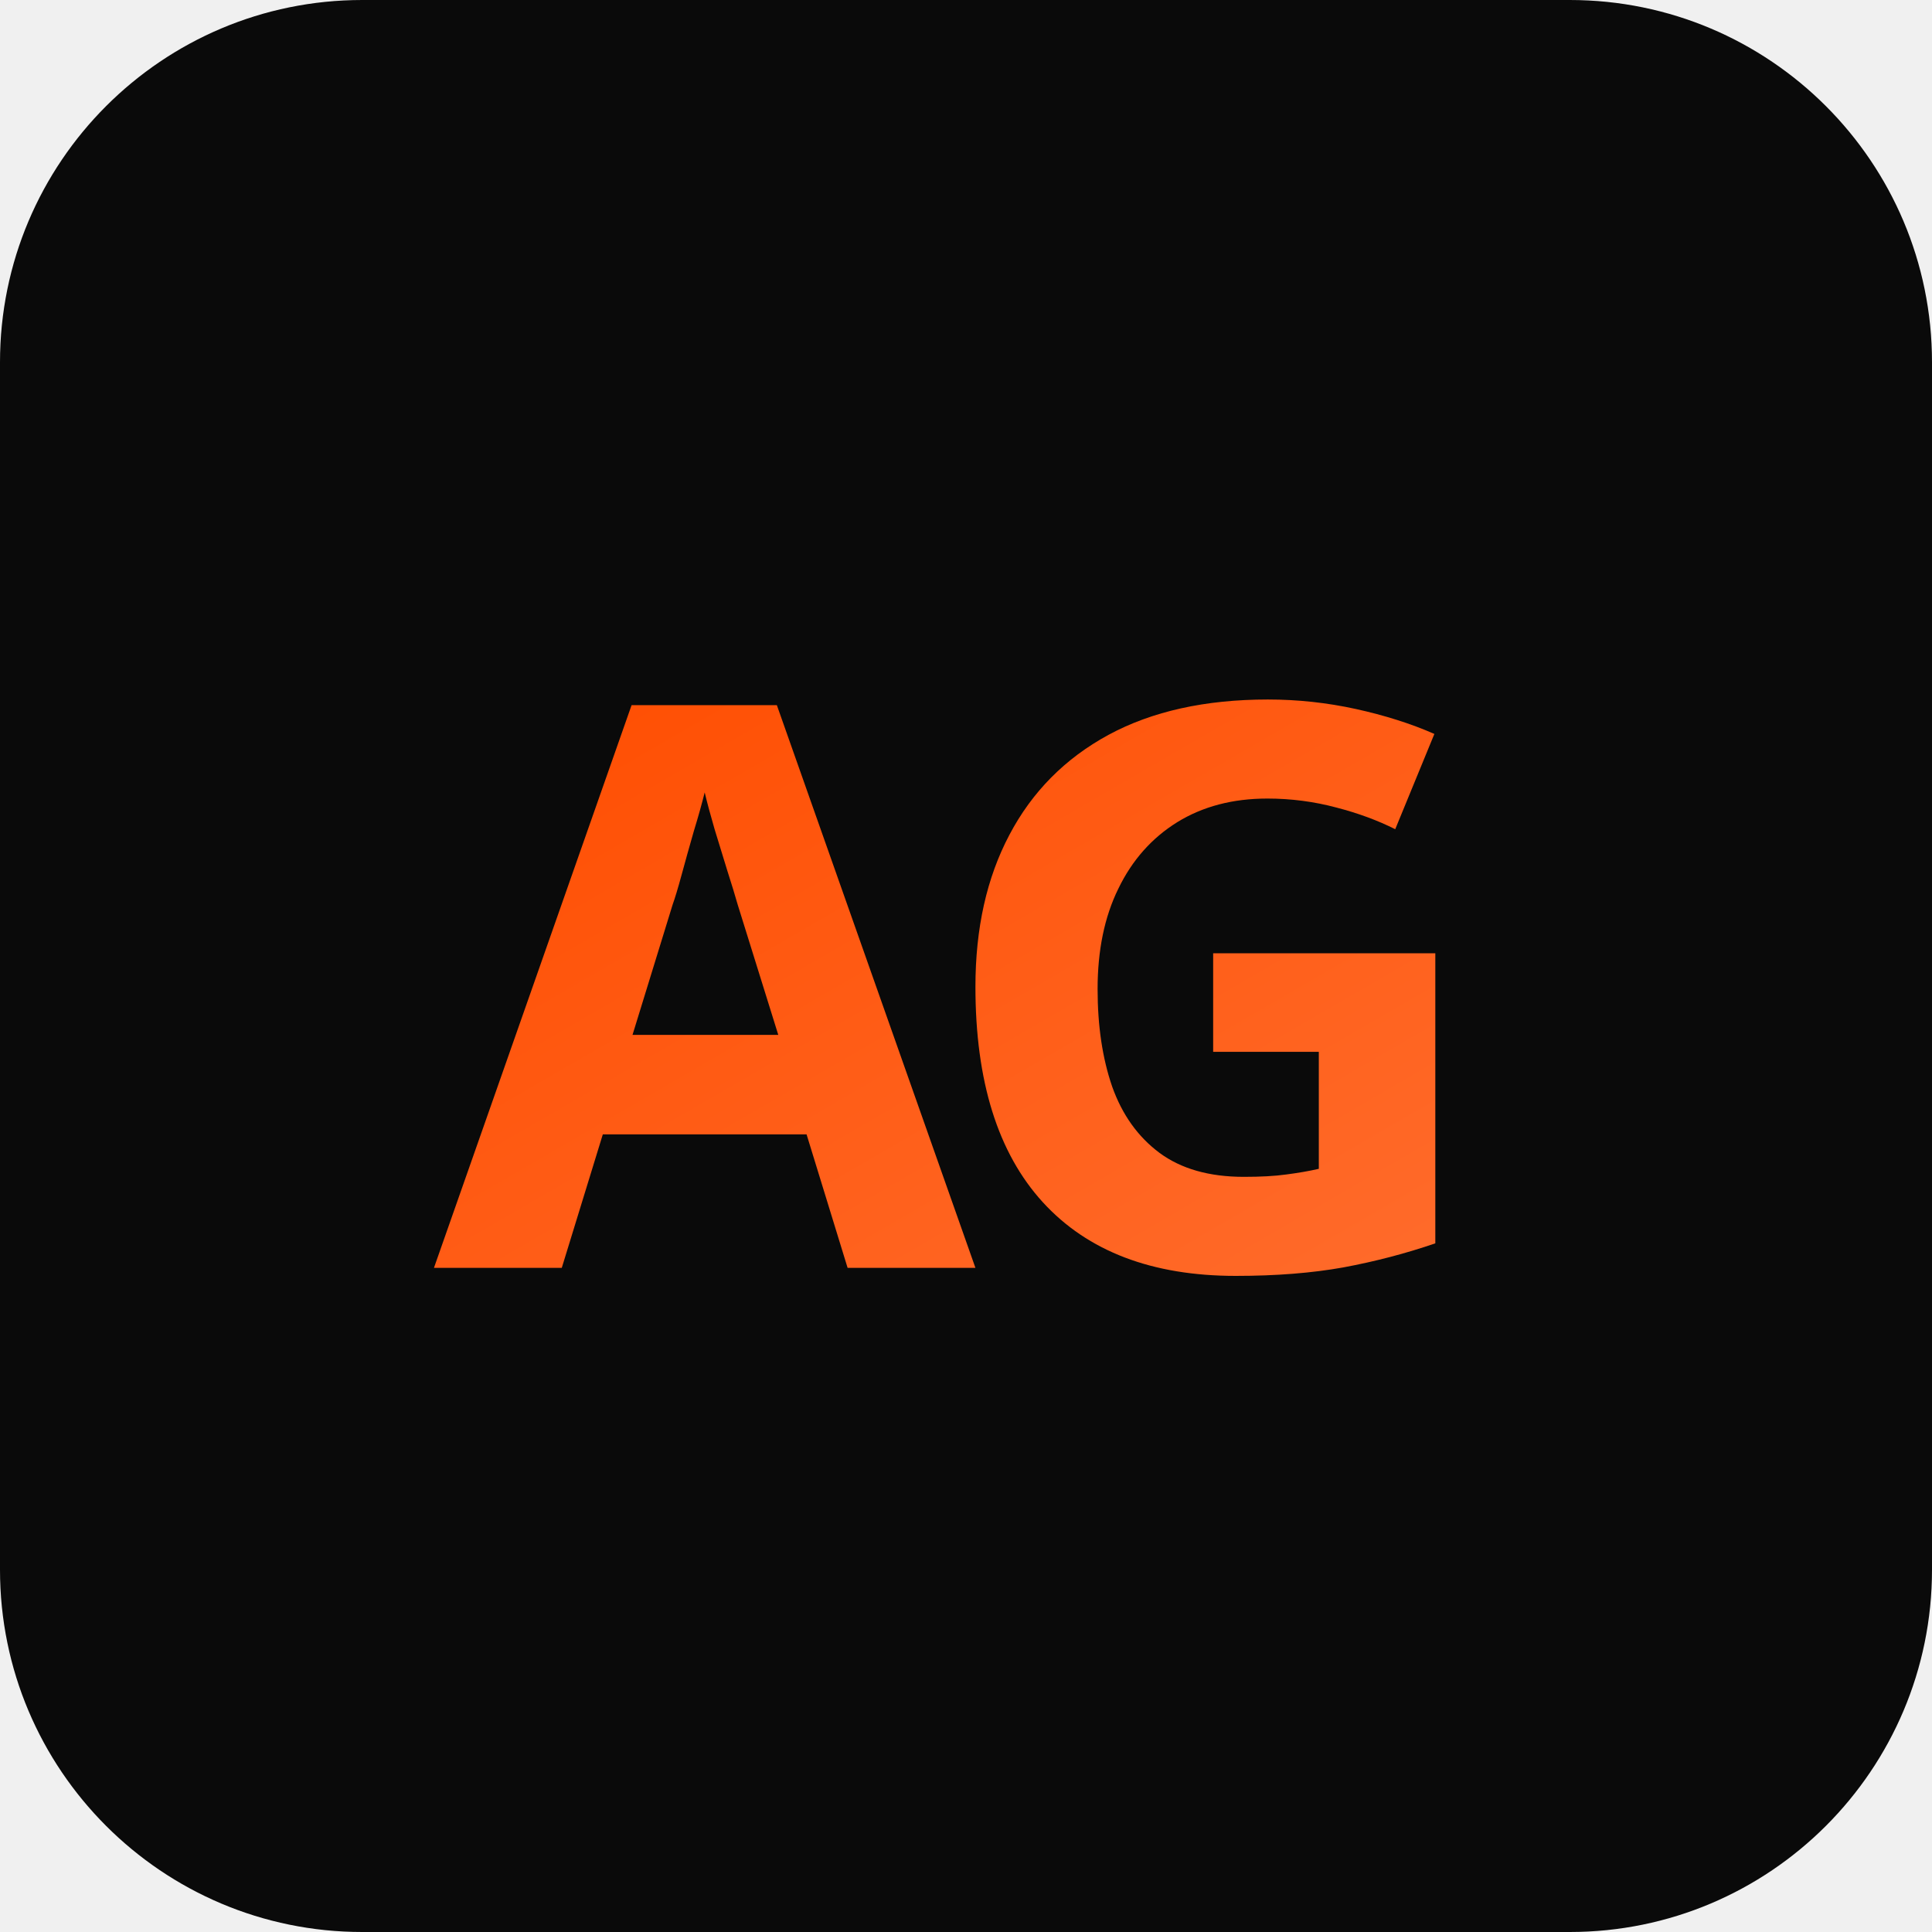
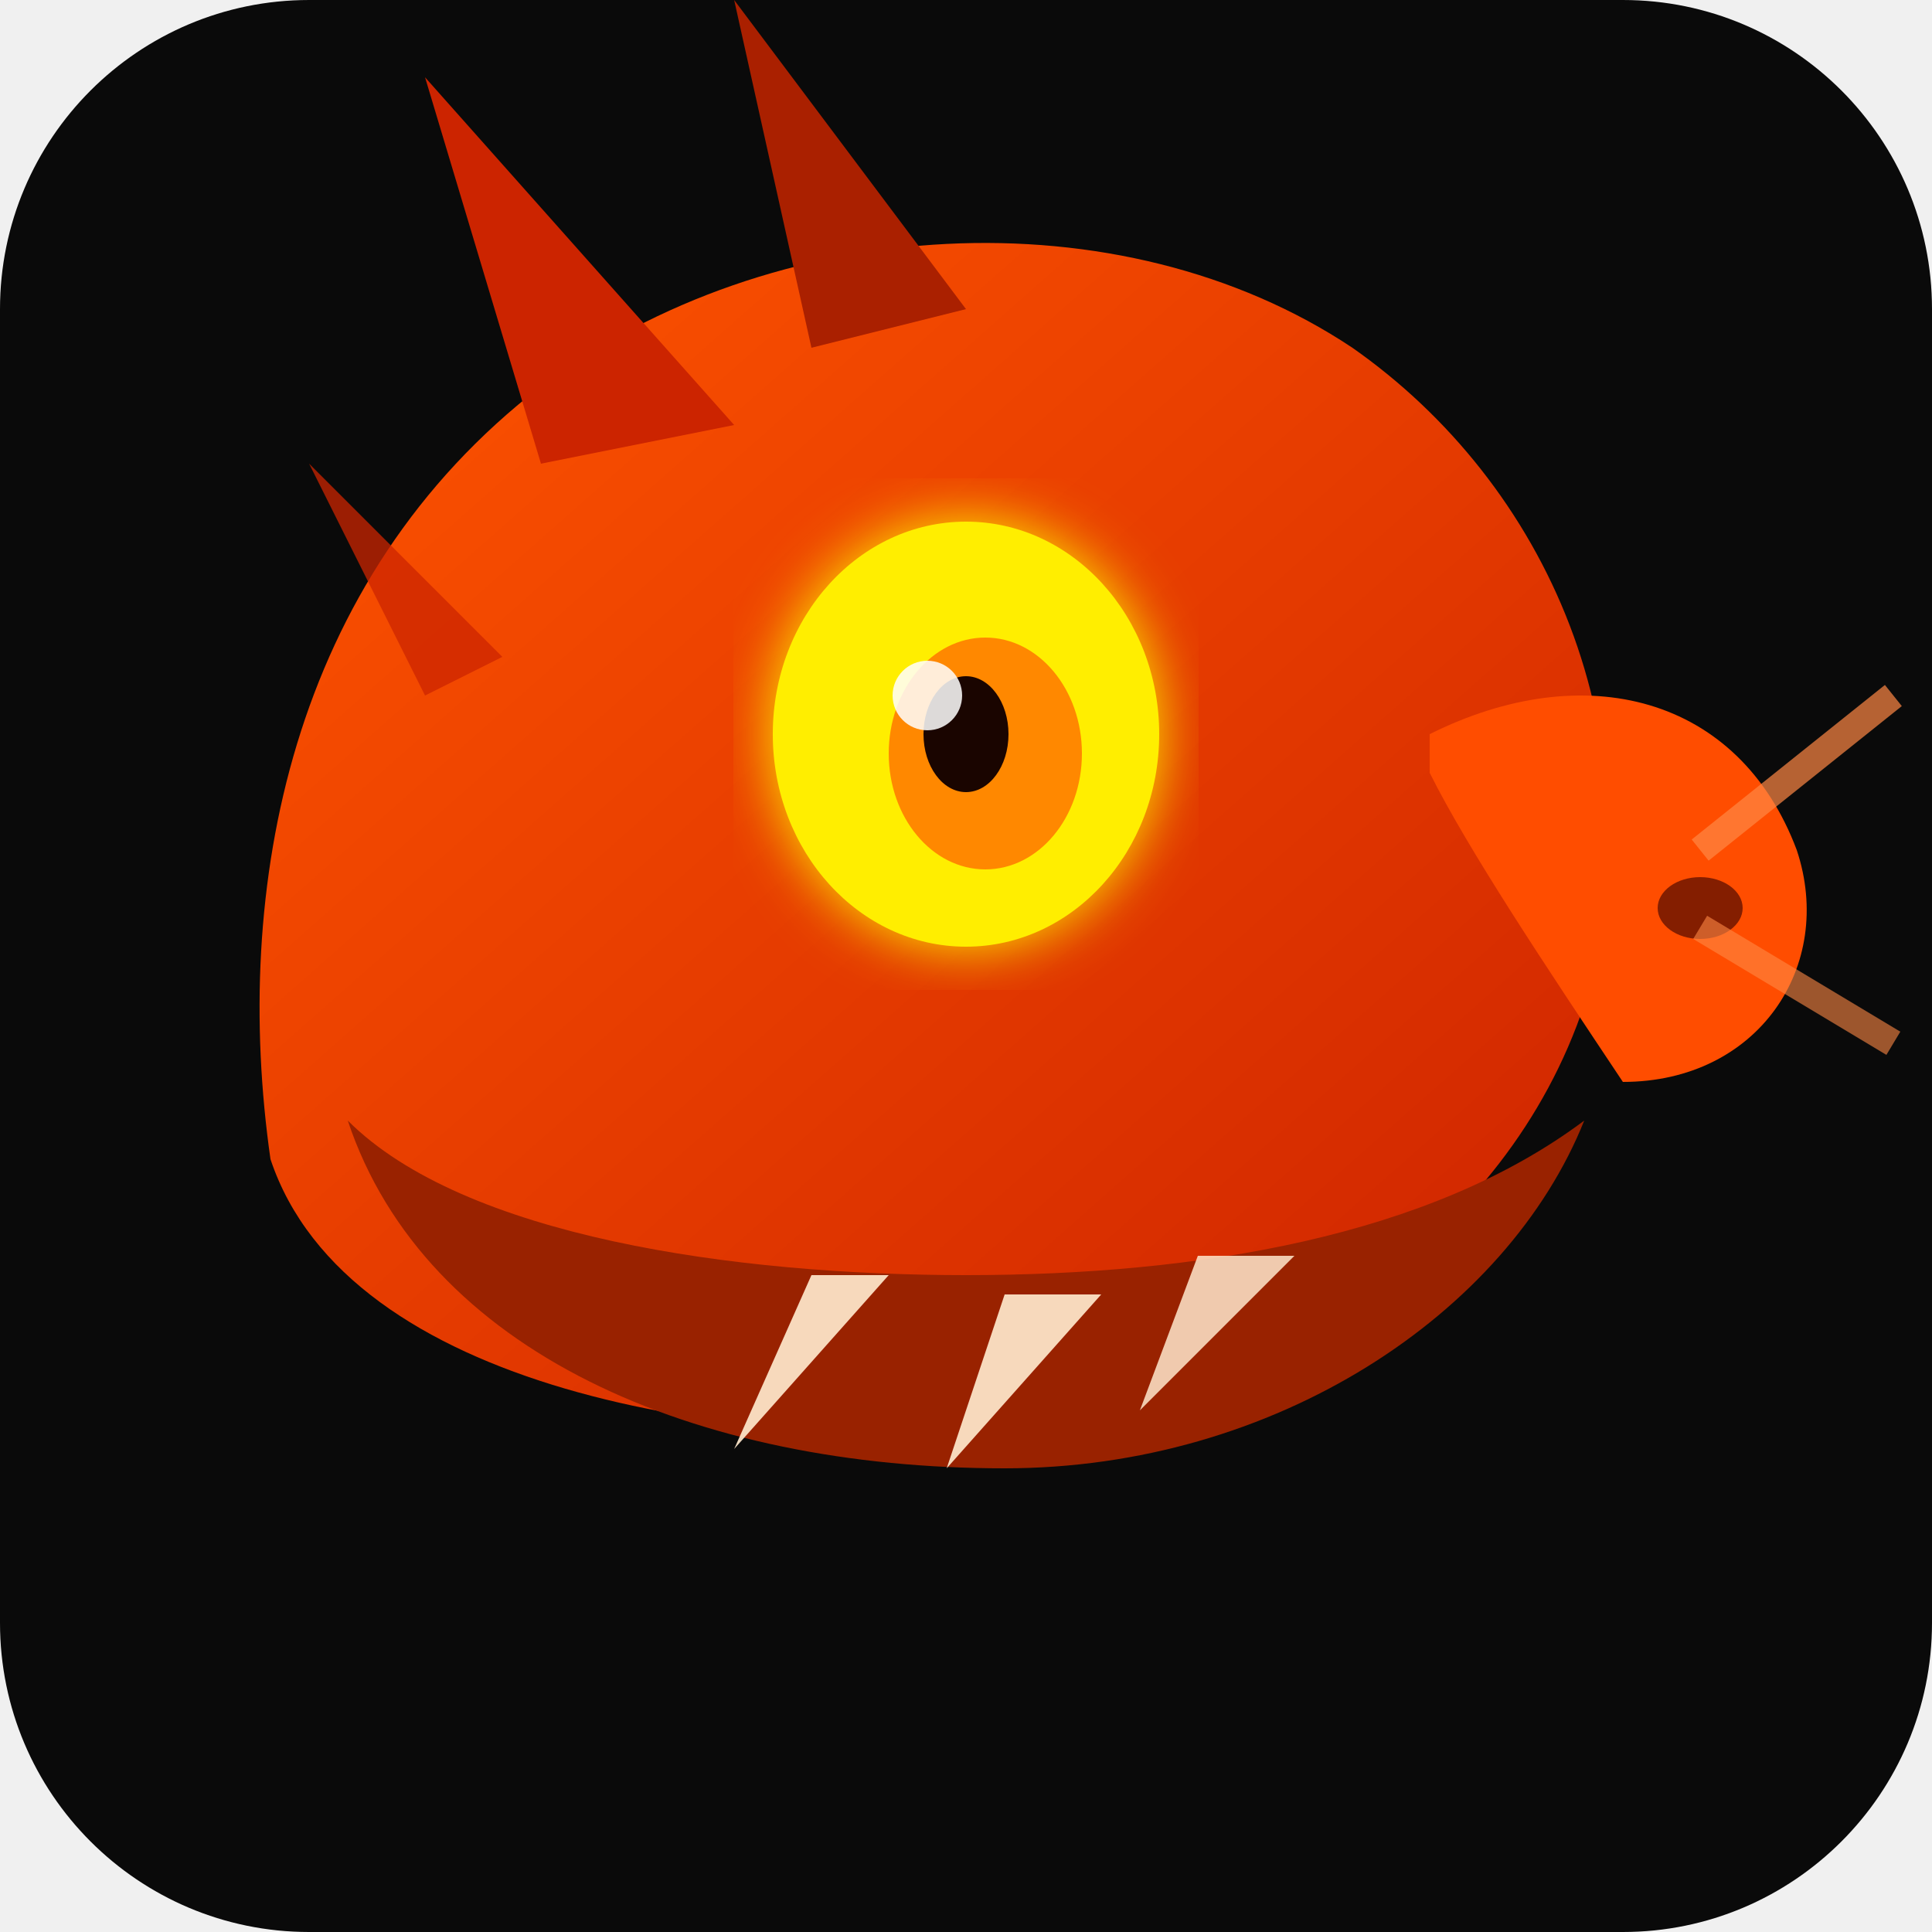
- <svg xmlns="http://www.w3.org/2000/svg" viewBox="0 0 64 64">
-   <rect width="64" height="64" rx="12" fill="#0a0a0a" />
-   <text x="32" y="42" text-anchor="middle" font-family="system-ui, sans-serif" font-weight="700" font-size="26" fill="url(#fg)" letter-spacing="-1">AG</text>
+ <svg xmlns="http://www.w3.org/2000/svg" viewBox="0 0 100 100">
  <defs>
-     <linearGradient id="fg" x1="0%" y1="0%" x2="100%" y2="100%">
-       <stop offset="0%" stop-color="#ff4d00" />
-       <stop offset="100%" stop-color="#ff6b2b" />
+     <linearGradient id="dg" x1="0%" y1="0%" x2="100%" y2="100%">
+       <stop offset="0%" stop-color="#ff5500" />
+       <stop offset="100%" stop-color="#cc2200" />
    </linearGradient>
+     <filter id="ey">
+       <feGaussianBlur stdDeviation="1.5" result="b" />
+       <feMerge>
+         <feMergeNode in="b" />
+         <feMergeNode in="SourceGraphic" />
+       </feMerge>
+     </filter>
  </defs>
+   <rect width="100" height="100" rx="16" fill="#0a0a0a" />
+   <path d="M 14,60 C 12,46 15,30 28,20 C 40,11 58,10 70,18 C 80,25 86,38 82,52 C 78,64 66,72 52,74 C 38,75 18,72 14,60 Z" fill="url(#dg)" />
+   <path d="M 74,38 C 82,34 90,36 93,44 C 95,50 91,56 84,56 C 80,50 76,44 74,40 Z" fill="#ff4d00" />
+   <path d="M 18,58 C 22,70 36,76 52,76 C 66,76 78,68 82,58 C 74,64 62,66 50,66 C 38,66 24,64 18,58 Z" fill="#992200" />
+   <polygon points="42,66 38,75 46,66" fill="#ffe8cc" opacity="0.92" />
+   <polygon points="52,67 49,76 57,67" fill="#ffe8cc" opacity="0.92" />
+   <polygon points="62,65 59,73 67,65" fill="#ffe8cc" opacity="0.85" />
+   <ellipse cx="50" cy="38" rx="10" ry="11" fill="#ffee00" filter="url(#ey)" />
+   <ellipse cx="51" cy="39" rx="5" ry="6" fill="#ff8800" />
+   <ellipse cx="50" cy="38" rx="2.2" ry="3" fill="#1a0500" />
+   <circle cx="48" cy="36" r="1.8" fill="white" opacity="0.85" />
+   <polygon points="28,24 22,4 38,22" fill="#cc2400" />
+   <polygon points="42,18 38,0 50,16" fill="#aa2000" />
+   <polygon points="22,36 16,24 26,34" fill="#cc2400" opacity="0.75" />
+   <ellipse cx="88" cy="47" rx="2.2" ry="1.6" fill="#771800" opacity="0.9" />
+   <line x1="88" y1="44" x2="98" y2="36" stroke="#ff8844" stroke-width="1.4" opacity="0.7" />
+   <line x1="88" y1="48" x2="98" y2="54" stroke="#ff8844" stroke-width="1.4" opacity="0.6" />
</svg>
